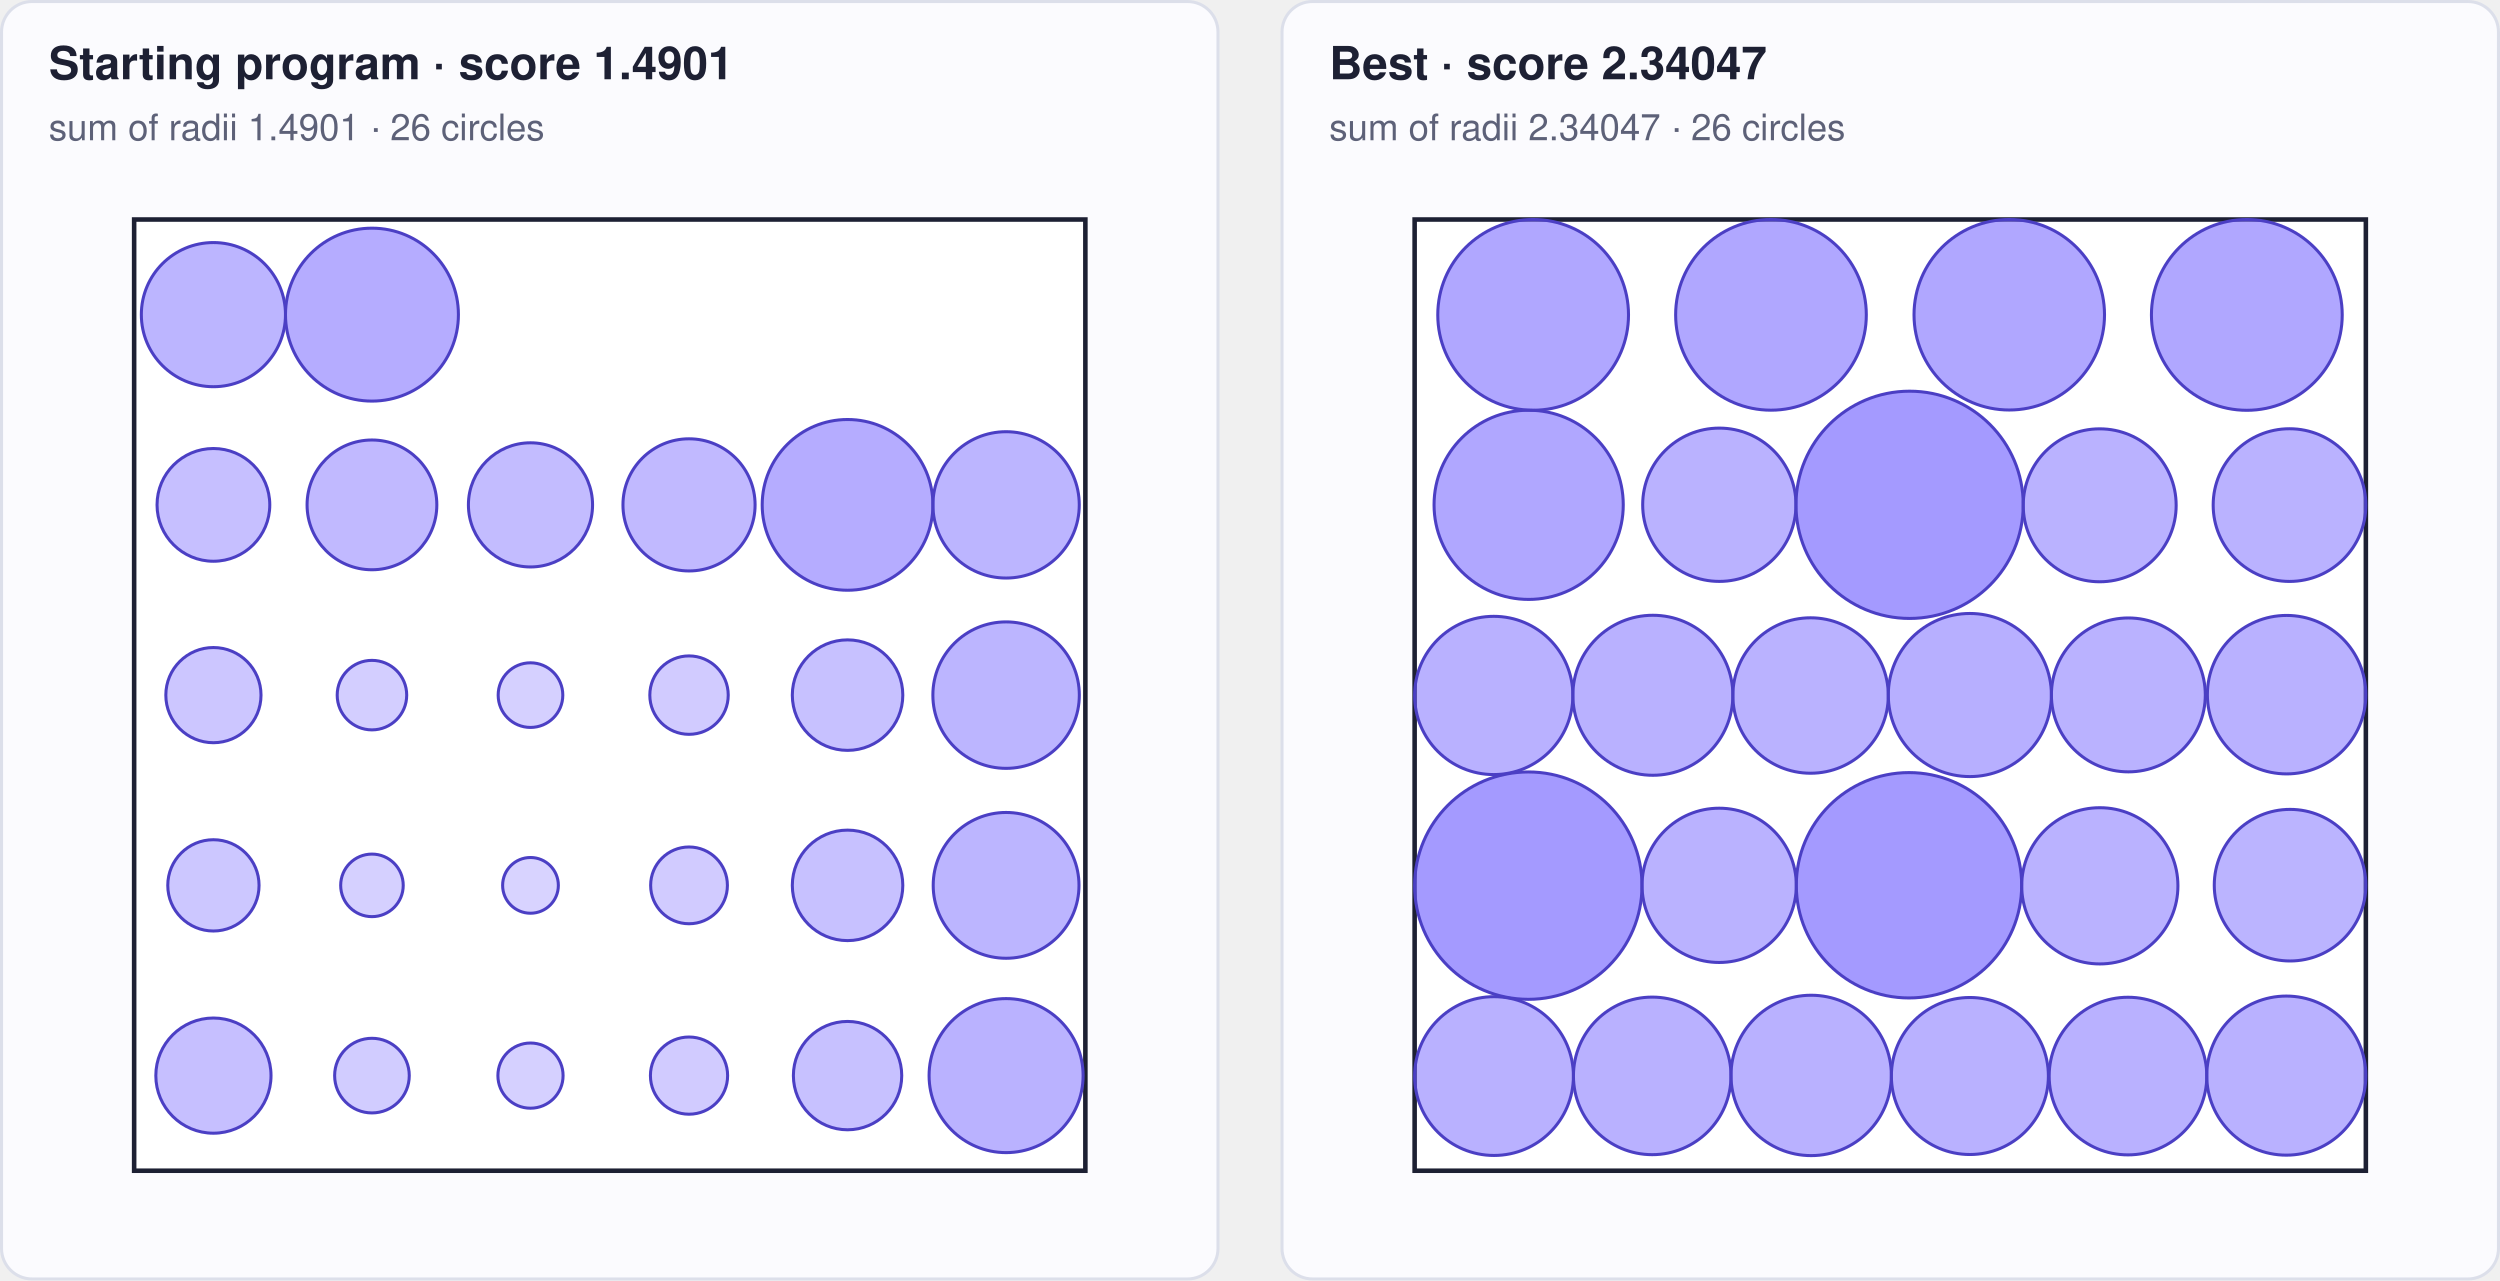
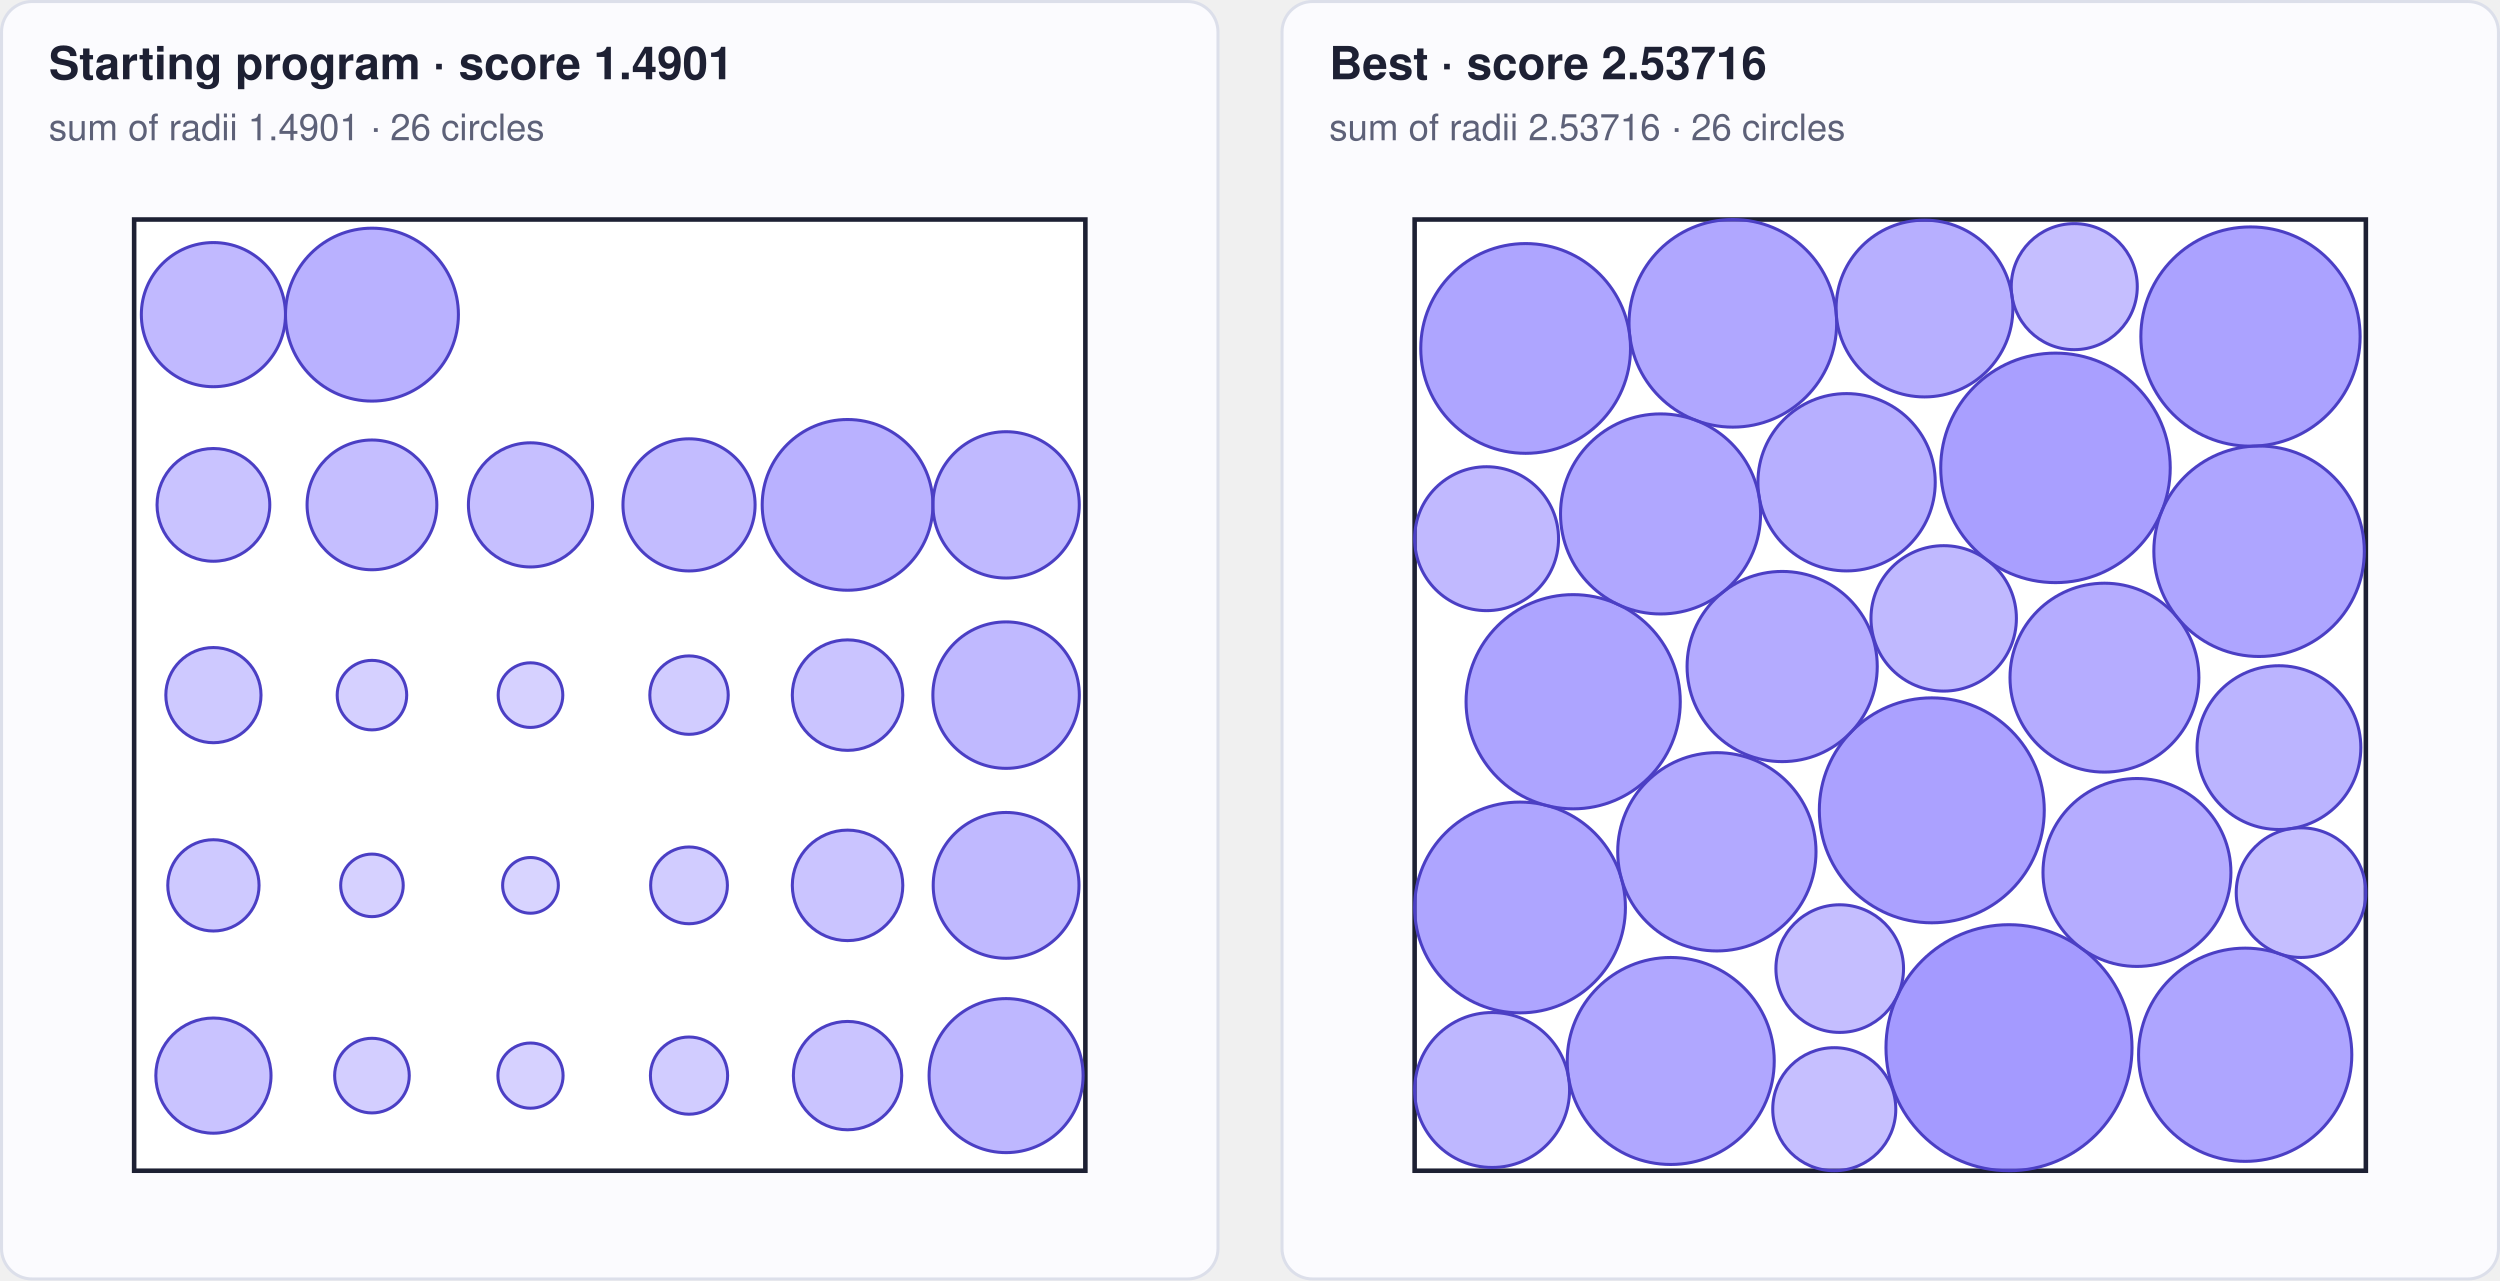
<svg xmlns="http://www.w3.org/2000/svg" viewBox="0 0 820 420.00" width="820" height="420.00" role="img" aria-label="circle_packing: the starting program's solution and the best one" font-family="system-ui, -apple-system, Segoe UI, Helvetica, Arial, sans-serif">
  <rect x="0.5" y="0.5" width="399" height="419" rx="10" fill="#fbfbfe" stroke="#dcdfea" />
  <text x="16" y="26" font-size="15" font-weight="600" fill="#1d2033">Starting program · score 1.4901</text>
  <text x="16" y="46" font-size="12" fill="#5d6178">sum of radii 1.4901 · 26 circles</text>
  <rect x="44.00" y="72.00" width="312.00" height="312.00" fill="#fff" stroke="#1d2033" stroke-width="1.5" />
-   <circle cx="70.00" cy="352.80" r="18.89" fill="#7b6cff" fill-opacity="0.43" stroke="#4b3fc4" stroke-width="1" />
-   <circle cx="122.00" cy="352.80" r="12.24" fill="#7b6cff" fill-opacity="0.34" stroke="#4b3fc4" stroke-width="1" />
-   <circle cx="174.00" cy="352.80" r="10.69" fill="#7b6cff" fill-opacity="0.32" stroke="#4b3fc4" stroke-width="1" />
-   <circle cx="226.00" cy="352.80" r="12.66" fill="#7b6cff" fill-opacity="0.35" stroke="#4b3fc4" stroke-width="1" />
-   <circle cx="278.00" cy="352.80" r="17.77" fill="#7b6cff" fill-opacity="0.42" stroke="#4b3fc4" stroke-width="1" />
-   <circle cx="330.00" cy="352.80" r="25.26" fill="#7b6cff" fill-opacity="0.52" stroke="#4b3fc4" stroke-width="1" />
-   <circle cx="70.00" cy="290.40" r="14.97" fill="#7b6cff" fill-opacity="0.38" stroke="#4b3fc4" stroke-width="1" />
-   <circle cx="122.00" cy="290.40" r="10.26" fill="#7b6cff" fill-opacity="0.32" stroke="#4b3fc4" stroke-width="1" />
-   <circle cx="174.00" cy="290.40" r="9.14" fill="#7b6cff" fill-opacity="0.30" stroke="#4b3fc4" stroke-width="1" />
-   <circle cx="226.00" cy="290.40" r="12.59" fill="#7b6cff" fill-opacity="0.35" stroke="#4b3fc4" stroke-width="1" />
-   <circle cx="278.00" cy="290.40" r="18.12" fill="#7b6cff" fill-opacity="0.42" stroke="#4b3fc4" stroke-width="1" />
-   <circle cx="330.00" cy="290.40" r="23.91" fill="#7b6cff" fill-opacity="0.50" stroke="#4b3fc4" stroke-width="1" />
-   <circle cx="70.00" cy="228.00" r="15.61" fill="#7b6cff" fill-opacity="0.39" stroke="#4b3fc4" stroke-width="1" />
-   <circle cx="122.00" cy="228.00" r="11.40" fill="#7b6cff" fill-opacity="0.33" stroke="#4b3fc4" stroke-width="1" />
-   <circle cx="174.00" cy="228.00" r="10.60" fill="#7b6cff" fill-opacity="0.32" stroke="#4b3fc4" stroke-width="1" />
-   <circle cx="226.00" cy="228.00" r="12.86" fill="#7b6cff" fill-opacity="0.35" stroke="#4b3fc4" stroke-width="1" />
-   <circle cx="278.00" cy="228.00" r="18.12" fill="#7b6cff" fill-opacity="0.42" stroke="#4b3fc4" stroke-width="1" />
-   <circle cx="330.00" cy="228.00" r="24.02" fill="#7b6cff" fill-opacity="0.50" stroke="#4b3fc4" stroke-width="1" />
-   <circle cx="70.00" cy="165.60" r="18.49" fill="#7b6cff" fill-opacity="0.43" stroke="#4b3fc4" stroke-width="1" />
-   <circle cx="122.00" cy="165.60" r="21.28" fill="#7b6cff" fill-opacity="0.47" stroke="#4b3fc4" stroke-width="1" />
-   <circle cx="174.00" cy="165.60" r="20.36" fill="#7b6cff" fill-opacity="0.45" stroke="#4b3fc4" stroke-width="1" />
-   <circle cx="226.00" cy="165.60" r="21.67" fill="#7b6cff" fill-opacity="0.47" stroke="#4b3fc4" stroke-width="1" />
-   <circle cx="278.00" cy="165.60" r="28.00" fill="#7b6cff" fill-opacity="0.56" stroke="#4b3fc4" stroke-width="1" />
-   <circle cx="330.00" cy="165.60" r="24.00" fill="#7b6cff" fill-opacity="0.50" stroke="#4b3fc4" stroke-width="1" />
-   <circle cx="70.00" cy="103.20" r="23.64" fill="#7b6cff" fill-opacity="0.50" stroke="#4b3fc4" stroke-width="1" />
-   <circle cx="122.00" cy="103.20" r="28.36" fill="#7b6cff" fill-opacity="0.56" stroke="#4b3fc4" stroke-width="1" />
+   <circle cx="70.00" cy="352.80" r="18.89" fill="#7b6cff" fill-opacity="0.41" stroke="#4b3fc4" stroke-width="1" />
+   <circle cx="122.00" cy="352.80" r="12.24" fill="#7b6cff" fill-opacity="0.33" stroke="#4b3fc4" stroke-width="1" />
+   <circle cx="174.00" cy="352.80" r="10.69" fill="#7b6cff" fill-opacity="0.31" stroke="#4b3fc4" stroke-width="1" />
+   <circle cx="226.00" cy="352.80" r="12.66" fill="#7b6cff" fill-opacity="0.34" stroke="#4b3fc4" stroke-width="1" />
+   <circle cx="278.00" cy="352.80" r="17.77" fill="#7b6cff" fill-opacity="0.40" stroke="#4b3fc4" stroke-width="1" />
+   <circle cx="330.00" cy="352.80" r="25.26" fill="#7b6cff" fill-opacity="0.49" stroke="#4b3fc4" stroke-width="1" />
+   <circle cx="70.00" cy="290.40" r="14.97" fill="#7b6cff" fill-opacity="0.37" stroke="#4b3fc4" stroke-width="1" />
+   <circle cx="122.00" cy="290.40" r="10.26" fill="#7b6cff" fill-opacity="0.31" stroke="#4b3fc4" stroke-width="1" />
+   <circle cx="174.00" cy="290.40" r="9.14" fill="#7b6cff" fill-opacity="0.29" stroke="#4b3fc4" stroke-width="1" />
+   <circle cx="226.00" cy="290.40" r="12.59" fill="#7b6cff" fill-opacity="0.34" stroke="#4b3fc4" stroke-width="1" />
+   <circle cx="278.00" cy="290.40" r="18.12" fill="#7b6cff" fill-opacity="0.40" stroke="#4b3fc4" stroke-width="1" />
+   <circle cx="330.00" cy="290.40" r="23.91" fill="#7b6cff" fill-opacity="0.48" stroke="#4b3fc4" stroke-width="1" />
+   <circle cx="70.00" cy="228.00" r="15.61" fill="#7b6cff" fill-opacity="0.37" stroke="#4b3fc4" stroke-width="1" />
+   <circle cx="122.00" cy="228.00" r="11.40" fill="#7b6cff" fill-opacity="0.32" stroke="#4b3fc4" stroke-width="1" />
+   <circle cx="174.00" cy="228.00" r="10.60" fill="#7b6cff" fill-opacity="0.31" stroke="#4b3fc4" stroke-width="1" />
+   <circle cx="226.00" cy="228.00" r="12.86" fill="#7b6cff" fill-opacity="0.34" stroke="#4b3fc4" stroke-width="1" />
+   <circle cx="278.00" cy="228.00" r="18.12" fill="#7b6cff" fill-opacity="0.40" stroke="#4b3fc4" stroke-width="1" />
+   <circle cx="330.00" cy="228.00" r="24.02" fill="#7b6cff" fill-opacity="0.48" stroke="#4b3fc4" stroke-width="1" />
+   <circle cx="70.00" cy="165.60" r="18.49" fill="#7b6cff" fill-opacity="0.41" stroke="#4b3fc4" stroke-width="1" />
+   <circle cx="122.00" cy="165.60" r="21.28" fill="#7b6cff" fill-opacity="0.44" stroke="#4b3fc4" stroke-width="1" />
+   <circle cx="174.00" cy="165.60" r="20.36" fill="#7b6cff" fill-opacity="0.43" stroke="#4b3fc4" stroke-width="1" />
+   <circle cx="226.00" cy="165.60" r="21.67" fill="#7b6cff" fill-opacity="0.45" stroke="#4b3fc4" stroke-width="1" />
+   <circle cx="278.00" cy="165.60" r="28.00" fill="#7b6cff" fill-opacity="0.53" stroke="#4b3fc4" stroke-width="1" />
+   <circle cx="330.00" cy="165.60" r="24.00" fill="#7b6cff" fill-opacity="0.48" stroke="#4b3fc4" stroke-width="1" />
+   <circle cx="70.00" cy="103.20" r="23.64" fill="#7b6cff" fill-opacity="0.47" stroke="#4b3fc4" stroke-width="1" />
+   <circle cx="122.00" cy="103.20" r="28.36" fill="#7b6cff" fill-opacity="0.53" stroke="#4b3fc4" stroke-width="1" />
  <rect x="420.5" y="0.5" width="399" height="419" rx="10" fill="#fbfbfe" stroke="#dcdfea" />
-   <text x="436" y="26" font-size="15" font-weight="600" fill="#1d2033">Best · score 2.34047</text>
-   <text x="436" y="46" font-size="12" fill="#5d6178">sum of radii 2.34047 · 26 circles</text>
+   <text x="436" y="26" font-size="15" font-weight="600" fill="#1d2033">Best · score 2.53716</text>
+   <text x="436" y="46" font-size="12" fill="#5d6178">sum of radii 2.53716 · 26 circles</text>
  <rect x="464.00" y="72.00" width="312.00" height="312.00" fill="#fff" stroke="#1d2033" stroke-width="1.5" />
-   <circle cx="490.04" cy="352.95" r="26.04" fill="#7b6cff" fill-opacity="0.53" stroke="#4b3fc4" stroke-width="1" />
-   <circle cx="541.93" cy="352.89" r="25.84" fill="#7b6cff" fill-opacity="0.53" stroke="#4b3fc4" stroke-width="1" />
-   <circle cx="594.07" cy="352.74" r="26.30" fill="#7b6cff" fill-opacity="0.53" stroke="#4b3fc4" stroke-width="1" />
-   <circle cx="646.12" cy="352.93" r="25.75" fill="#7b6cff" fill-opacity="0.53" stroke="#4b3fc4" stroke-width="1" />
-   <circle cx="697.98" cy="352.95" r="25.85" fill="#7b6cff" fill-opacity="0.53" stroke="#4b3fc4" stroke-width="1" />
-   <circle cx="749.91" cy="352.80" r="26.09" fill="#7b6cff" fill-opacity="0.53" stroke="#4b3fc4" stroke-width="1" />
-   <circle cx="501.29" cy="290.49" r="37.29" fill="#7b6cff" fill-opacity="0.68" stroke="#4b3fc4" stroke-width="1" />
-   <circle cx="563.89" cy="290.39" r="25.30" fill="#7b6cff" fill-opacity="0.52" stroke="#4b3fc4" stroke-width="1" />
-   <circle cx="626.15" cy="290.37" r="36.96" fill="#7b6cff" fill-opacity="0.68" stroke="#4b3fc4" stroke-width="1" />
-   <circle cx="688.74" cy="290.55" r="25.62" fill="#7b6cff" fill-opacity="0.52" stroke="#4b3fc4" stroke-width="1" />
-   <circle cx="751.14" cy="290.34" r="24.86" fill="#7b6cff" fill-opacity="0.51" stroke="#4b3fc4" stroke-width="1" />
-   <circle cx="489.95" cy="228.11" r="25.95" fill="#7b6cff" fill-opacity="0.53" stroke="#4b3fc4" stroke-width="1" />
-   <circle cx="542.14" cy="228.05" r="26.24" fill="#7b6cff" fill-opacity="0.53" stroke="#4b3fc4" stroke-width="1" />
-   <circle cx="593.87" cy="228.13" r="25.49" fill="#7b6cff" fill-opacity="0.52" stroke="#4b3fc4" stroke-width="1" />
-   <circle cx="646.11" cy="227.97" r="26.75" fill="#7b6cff" fill-opacity="0.54" stroke="#4b3fc4" stroke-width="1" />
-   <circle cx="698.10" cy="227.93" r="25.24" fill="#7b6cff" fill-opacity="0.52" stroke="#4b3fc4" stroke-width="1" />
-   <circle cx="750.01" cy="227.85" r="25.99" fill="#7b6cff" fill-opacity="0.53" stroke="#4b3fc4" stroke-width="1" />
-   <circle cx="501.40" cy="165.58" r="31.03" fill="#7b6cff" fill-opacity="0.60" stroke="#4b3fc4" stroke-width="1" />
-   <circle cx="563.94" cy="165.56" r="25.14" fill="#7b6cff" fill-opacity="0.52" stroke="#4b3fc4" stroke-width="1" />
-   <circle cx="626.35" cy="165.58" r="37.27" fill="#7b6cff" fill-opacity="0.68" stroke="#4b3fc4" stroke-width="1" />
-   <circle cx="688.70" cy="165.74" r="25.08" fill="#7b6cff" fill-opacity="0.52" stroke="#4b3fc4" stroke-width="1" />
-   <circle cx="750.96" cy="165.67" r="25.04" fill="#7b6cff" fill-opacity="0.52" stroke="#4b3fc4" stroke-width="1" />
-   <circle cx="502.87" cy="103.28" r="31.28" fill="#7b6cff" fill-opacity="0.60" stroke="#4b3fc4" stroke-width="1" />
-   <circle cx="580.88" cy="103.27" r="31.27" fill="#7b6cff" fill-opacity="0.60" stroke="#4b3fc4" stroke-width="1" />
-   <circle cx="659.04" cy="103.24" r="31.24" fill="#7b6cff" fill-opacity="0.60" stroke="#4b3fc4" stroke-width="1" />
-   <circle cx="736.96" cy="103.29" r="31.29" fill="#7b6cff" fill-opacity="0.60" stroke="#4b3fc4" stroke-width="1" />
+   <circle cx="498.57" cy="297.65" r="34.57" fill="#7b6cff" fill-opacity="0.61" stroke="#4b3fc4" stroke-width="1" />
+   <circle cx="658.95" cy="343.65" r="40.35" fill="#7b6cff" fill-opacity="0.68" stroke="#4b3fc4" stroke-width="1" />
+   <circle cx="489.41" cy="357.52" r="25.41" fill="#7b6cff" fill-opacity="0.49" stroke="#4b3fc4" stroke-width="1" />
+   <circle cx="568.37" cy="106.05" r="34.05" fill="#7b6cff" fill-opacity="0.60" stroke="#4b3fc4" stroke-width="1" />
+   <circle cx="563.13" cy="279.39" r="32.52" fill="#7b6cff" fill-opacity="0.58" stroke="#4b3fc4" stroke-width="1" />
+   <circle cx="603.43" cy="317.70" r="20.93" fill="#7b6cff" fill-opacity="0.44" stroke="#4b3fc4" stroke-width="1" />
+   <circle cx="633.63" cy="265.79" r="36.89" fill="#7b6cff" fill-opacity="0.64" stroke="#4b3fc4" stroke-width="1" />
+   <circle cx="516.00" cy="230.17" r="35.13" fill="#7b6cff" fill-opacity="0.62" stroke="#4b3fc4" stroke-width="1" />
+   <circle cx="601.64" cy="363.82" r="20.18" fill="#7b6cff" fill-opacity="0.43" stroke="#4b3fc4" stroke-width="1" />
+   <circle cx="690.26" cy="222.27" r="30.98" fill="#7b6cff" fill-opacity="0.56" stroke="#4b3fc4" stroke-width="1" />
+   <circle cx="738.16" cy="110.39" r="35.96" fill="#7b6cff" fill-opacity="0.63" stroke="#4b3fc4" stroke-width="1" />
+   <circle cx="736.42" cy="345.96" r="34.97" fill="#7b6cff" fill-opacity="0.61" stroke="#4b3fc4" stroke-width="1" />
+   <circle cx="637.53" cy="202.83" r="23.85" fill="#7b6cff" fill-opacity="0.48" stroke="#4b3fc4" stroke-width="1" />
+   <circle cx="584.55" cy="218.62" r="31.19" fill="#7b6cff" fill-opacity="0.57" stroke="#4b3fc4" stroke-width="1" />
+   <circle cx="548.00" cy="348.00" r="33.95" fill="#7b6cff" fill-opacity="0.60" stroke="#4b3fc4" stroke-width="1" />
+   <circle cx="500.41" cy="114.29" r="34.40" fill="#7b6cff" fill-opacity="0.61" stroke="#4b3fc4" stroke-width="1" />
+   <circle cx="674.20" cy="153.46" r="37.64" fill="#7b6cff" fill-opacity="0.65" stroke="#4b3fc4" stroke-width="1" />
+   <circle cx="700.92" cy="286.17" r="30.82" fill="#7b6cff" fill-opacity="0.56" stroke="#4b3fc4" stroke-width="1" />
+   <circle cx="605.68" cy="158.18" r="29.08" fill="#7b6cff" fill-opacity="0.54" stroke="#4b3fc4" stroke-width="1" />
+   <circle cx="487.60" cy="176.69" r="23.60" fill="#7b6cff" fill-opacity="0.47" stroke="#4b3fc4" stroke-width="1" />
+   <circle cx="747.49" cy="245.22" r="26.86" fill="#7b6cff" fill-opacity="0.51" stroke="#4b3fc4" stroke-width="1" />
+   <circle cx="680.36" cy="94.02" r="20.67" fill="#7b6cff" fill-opacity="0.44" stroke="#4b3fc4" stroke-width="1" />
+   <circle cx="754.74" cy="292.79" r="21.26" fill="#7b6cff" fill-opacity="0.44" stroke="#4b3fc4" stroke-width="1" />
+   <circle cx="740.98" cy="180.81" r="34.52" fill="#7b6cff" fill-opacity="0.61" stroke="#4b3fc4" stroke-width="1" />
+   <circle cx="544.66" cy="168.57" r="32.81" fill="#7b6cff" fill-opacity="0.59" stroke="#4b3fc4" stroke-width="1" />
+   <circle cx="631.23" cy="101.20" r="28.99" fill="#7b6cff" fill-opacity="0.54" stroke="#4b3fc4" stroke-width="1" />
</svg>
